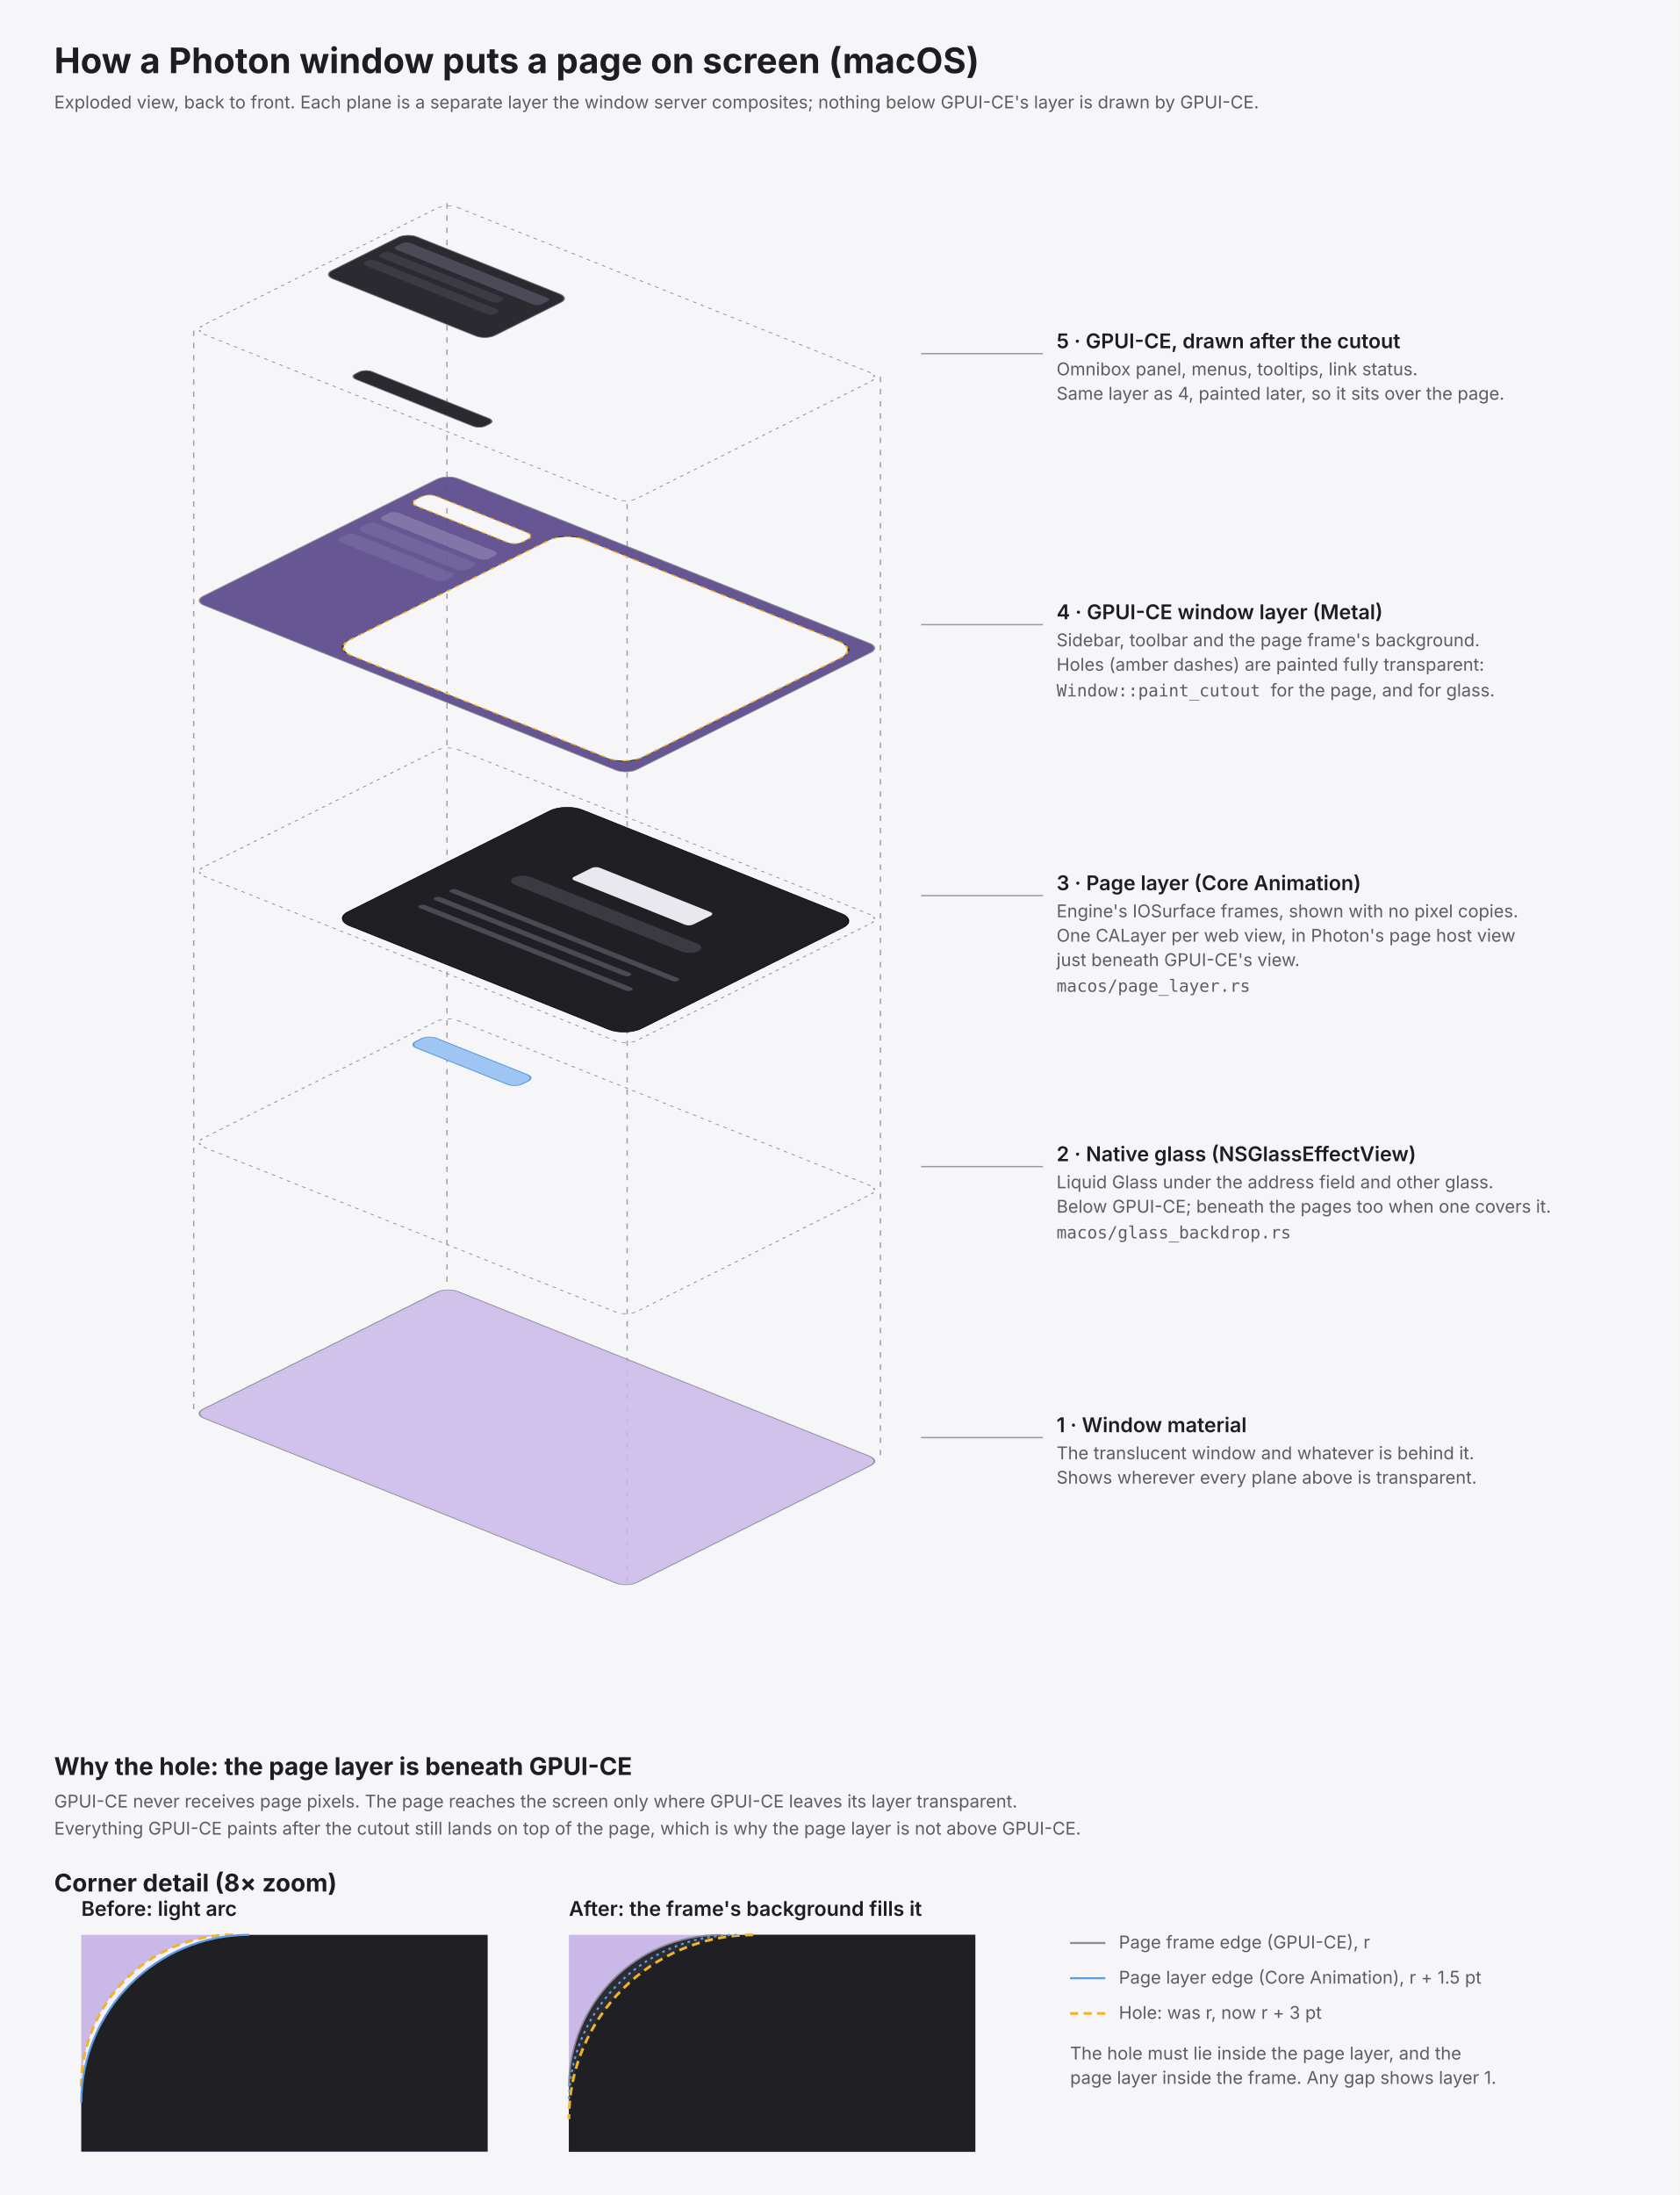
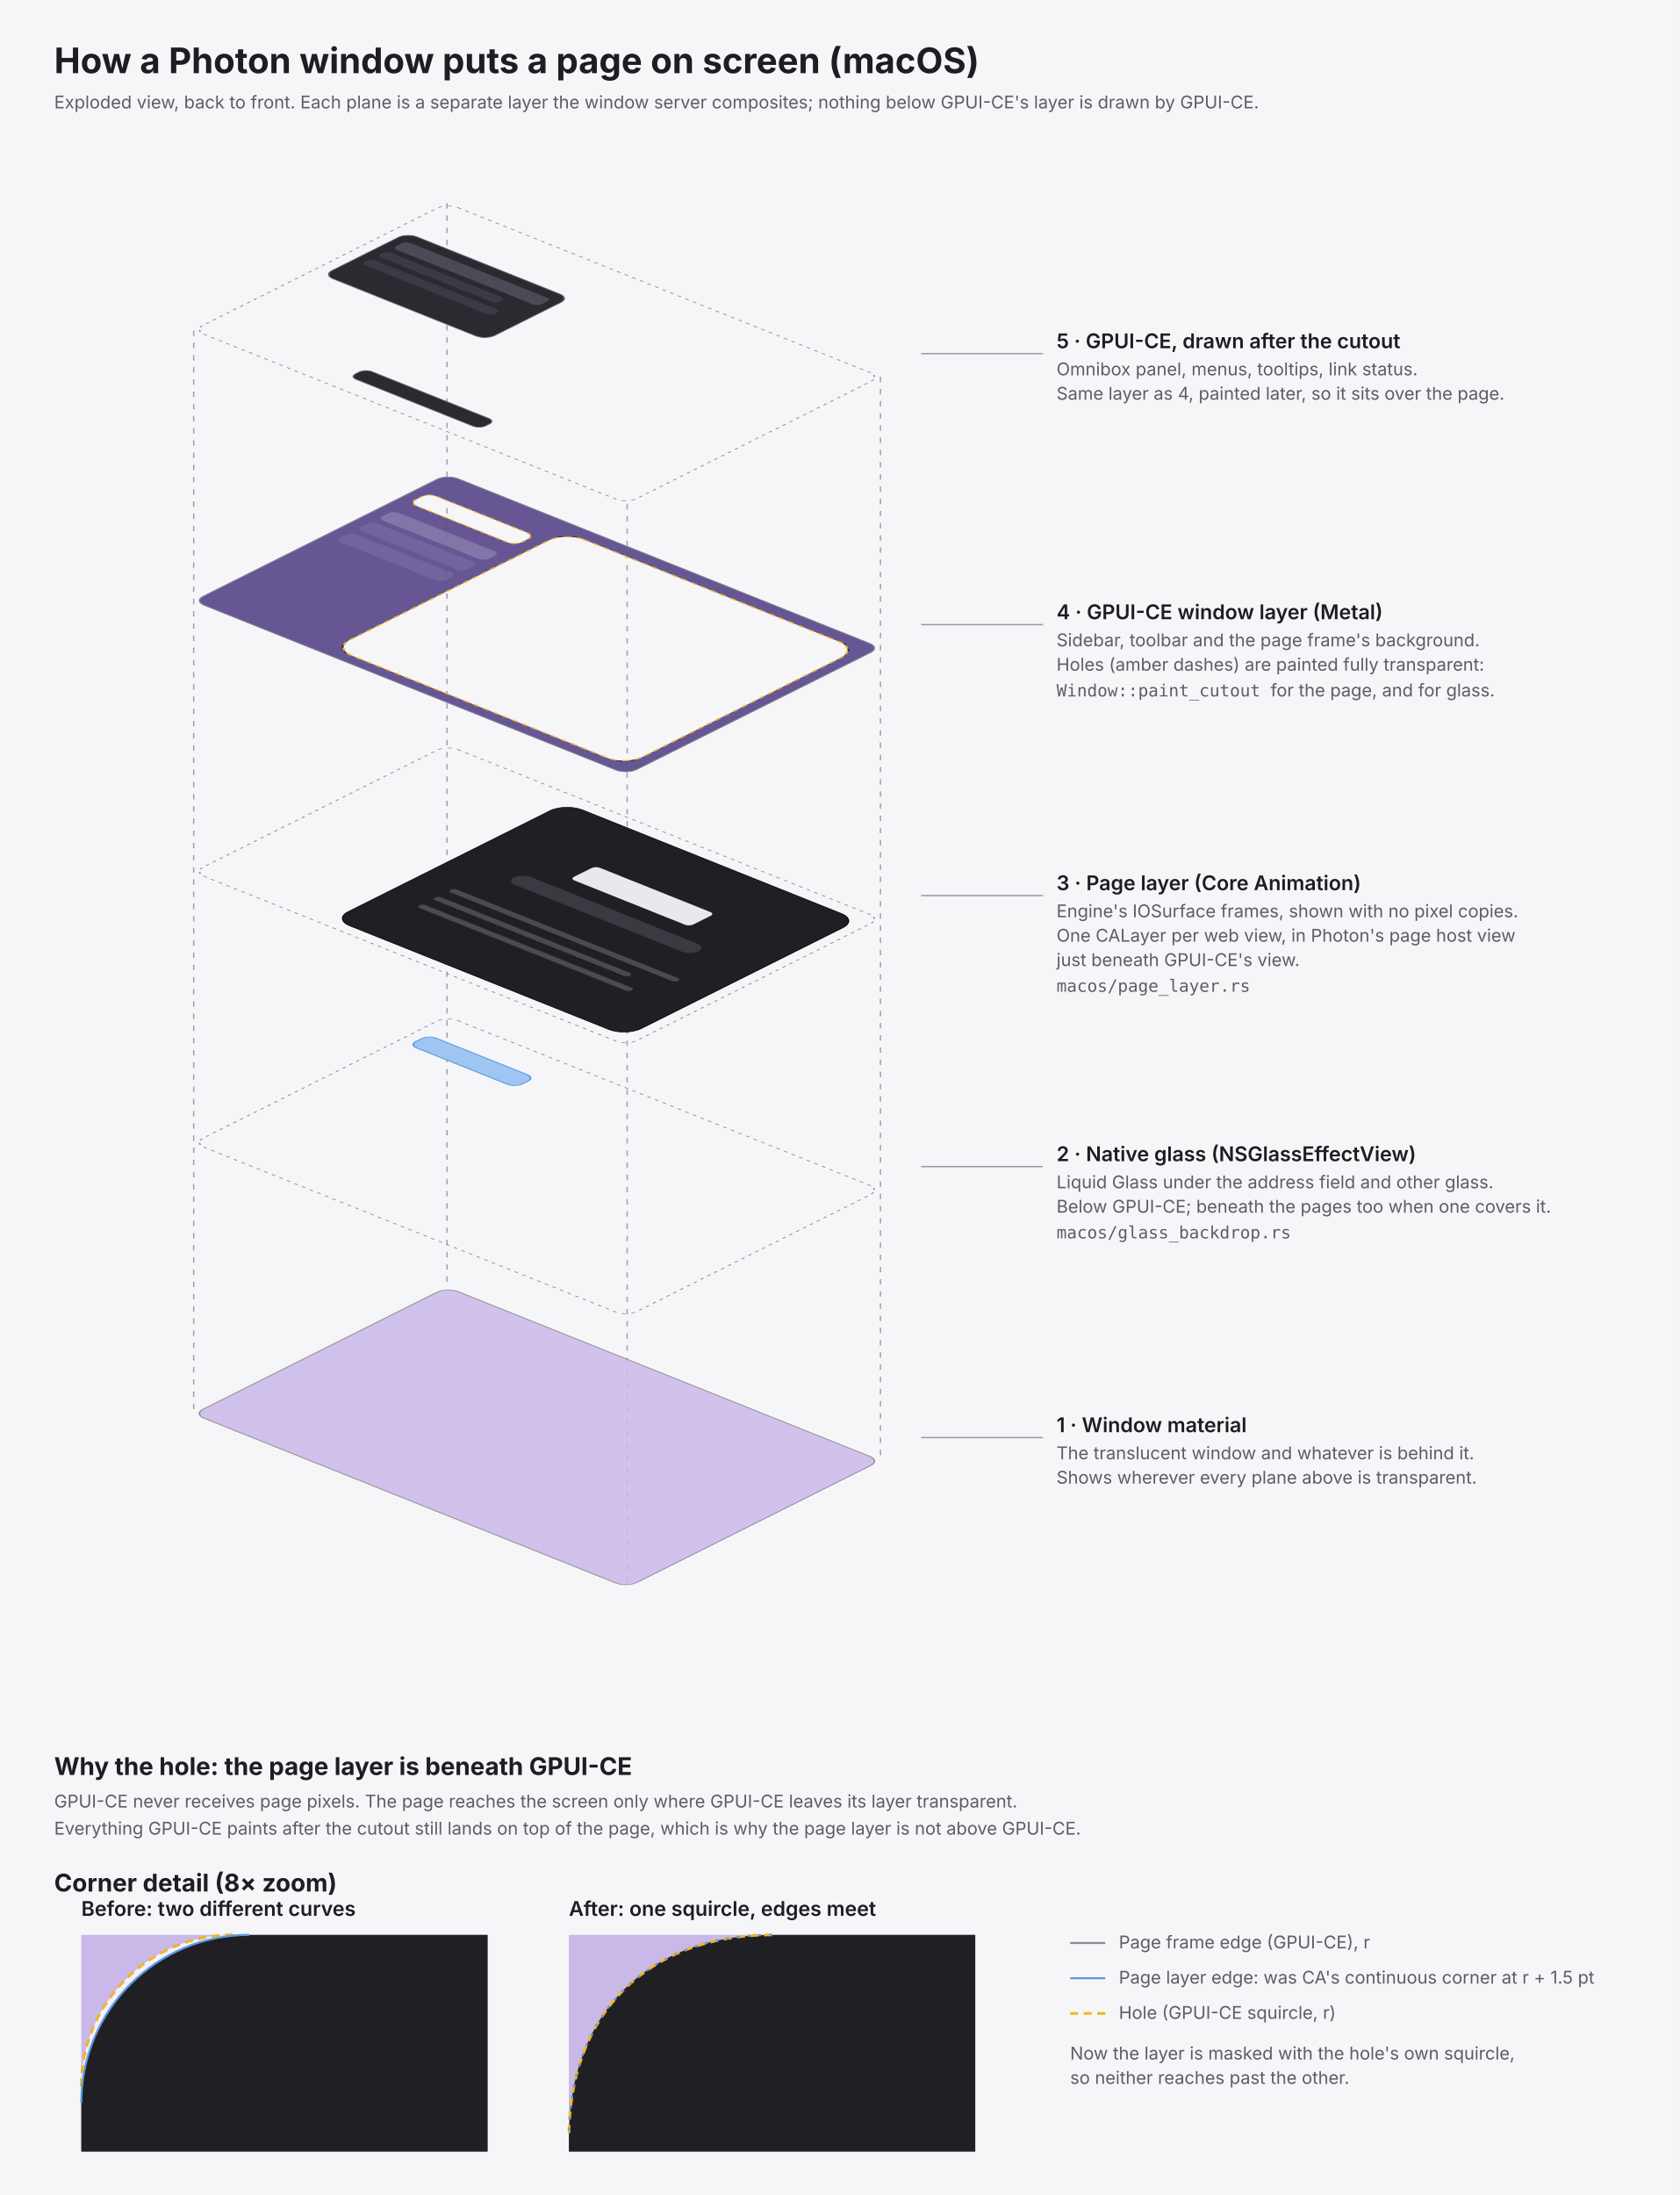
<svg xmlns="http://www.w3.org/2000/svg" viewBox="0 0 1240 1620" width="1240" height="1620" font-family="-apple-system, BlinkMacSystemFont, 'SF Pro Text', 'Helvetica Neue', sans-serif">
  <style>
    .bg { fill: #f6f6f8; }
    .ink { fill: #1d1d22; }
    .muted { fill: #5c5c66; }
    .h1 { font-size: 26px; font-weight: 700; }
    .h2 { font-size: 18px; font-weight: 650; }
    .label { font-size: 15px; font-weight: 600; }
    .note { font-size: 13px; }
    .code { font-family: 'SF Mono', Menlo, monospace; font-size: 12.5px; }
    .edge { fill: none; stroke: #8a8a96; stroke-width: 1; }
    .guide { stroke: #a0a0ac; stroke-width: 1; stroke-dasharray: 4 5; }
    .leader { stroke: #9a9aa6; stroke-width: 1; fill: none; }
    @media (prefers-color-scheme: dark) {
      .bg { fill: #16161a; }
      .ink { fill: #ececf1; }
      .muted { fill: #a3a3ae; }
      .edge { stroke: #6a6a76; }
      .guide { stroke: #55555f; }
      .leader { stroke: #5f5f6a; }
    }
  </style>
  <defs>
    <path id="page-area" d="M134 12 H376 A14 14 0 0 1 390 26 V236 A14 14 0 0 1 376 250 H134 A14 14 0 0 1 120 236 V26 A14 14 0 0 1 134 12 Z" />
    <rect id="field" x="10" y="30" width="98" height="20" rx="7" />
  </defs>
  <rect class="bg" width="1240" height="1620" />
  <text class="ink h1" x="40" y="54">How a Photon window puts a page on screen (macOS)</text>
  <text class="muted note" x="40" y="80">Exploded view, back to front. Each plane is a separate layer the window server composites; nothing below GPUI-CE's layer is drawn by GPUI-CE.</text>
  <g class="guide">
    <line x1="330" y1="150" x2="330" y2="950" />
    <line x1="650" y1="278" x2="650" y2="1078" />
    <line x1="463" y1="372" x2="463" y2="1172" />
    <line x1="143" y1="244" x2="143" y2="1044" />
  </g>
  <g transform="matrix(0.8 0.32 -0.72 0.36 330 950)">
    <rect width="400" height="260" rx="10" fill="#c9b8e8" fill-opacity="0.85" />
    <rect width="400" height="260" rx="10" class="edge" />
  </g>
  <g transform="matrix(0.8 0.32 -0.72 0.36 330 750)">
    <rect width="400" height="260" rx="10" fill="none" class="edge" stroke-dasharray="3 4" />
    <use href="#field" fill="#9fc6f2" stroke="#5b9be0" stroke-width="1.2" />
  </g>
  <g transform="matrix(0.8 0.32 -0.72 0.36 330 550)">
    <rect width="400" height="260" rx="10" fill="none" class="edge" stroke-dasharray="3 4" />
    <path d="M135.5 12 H374.5 A15.5 15.5 0 0 1 390 27.5 V234.5 A15.5 15.5 0 0 1 374.5 250 H135.5 A15.5 15.5 0 0 1 120 234.5 V27.5 A15.5 15.5 0 0 1 135.5 12 Z" fill="#202024" stroke="#000" stroke-width="0.8" />
    <rect x="200" y="70" width="110" height="26" rx="4" fill="#e8e8ee" />
    <rect x="170" y="112" width="170" height="16" rx="8" fill="#3a3a42" />
    <rect x="150" y="160" width="210" height="6" rx="3" fill="#4a4a54" />
    <rect x="150" y="176" width="180" height="6" rx="3" fill="#4a4a54" />
    <rect x="150" y="192" width="196" height="6" rx="3" fill="#4a4a54" />
  </g>
  <g transform="matrix(0.8 0.32 -0.72 0.36 330 350)">
    <path fill-rule="evenodd" fill="#5a4a8c" fill-opacity="0.92" d="M10 0 H390 A10 10 0 0 1 400 10 V250 A10 10 0 0 1 390 260 H10 A10 10 0 0 1 0 250 V10 A10 10 0 0 1 10 0 Z          M137 12 H373 A17 17 0 0 1 390 29 V233 A17 17 0 0 1 373 250 H137 A17 17 0 0 1 120 233 V29 A17 17 0 0 1 137 12 Z          M17 30 H101 A7 7 0 0 1 108 37 V43 A7 7 0 0 1 101 50 H17 A7 7 0 0 1 10 43 V37 A7 7 0 0 1 17 30 Z" />
    <path fill-rule="evenodd" fill="#2c2c32" d="M134 12 H376 A14 14 0 0 1 390 26 V236 A14 14 0 0 1 376 250 H134 A14 14 0 0 1 120 236 V26 A14 14 0 0 1 134 12 Z          M137 12 H373 A17 17 0 0 1 390 29 V233 A17 17 0 0 1 373 250 H137 A17 17 0 0 1 120 233 V29 A17 17 0 0 1 137 12 Z" />
    <path d="M137 12 H373 A17 17 0 0 1 390 29 V233 A17 17 0 0 1 373 250 H137 A17 17 0 0 1 120 233 V29 A17 17 0 0 1 137 12 Z" fill="none" stroke="#f0b429" stroke-width="1.6" stroke-dasharray="5 4" />
    <use href="#field" fill="none" stroke="#f0b429" stroke-width="1.4" stroke-dasharray="4 3" />
    <rect x="10" y="66" width="98" height="16" rx="5" fill="#ffffff" fill-opacity="0.18" />
    <rect x="10" y="88" width="98" height="16" rx="5" fill="#ffffff" fill-opacity="0.08" />
    <rect x="10" y="110" width="98" height="16" rx="5" fill="#ffffff" fill-opacity="0.08" />
    <rect width="400" height="260" rx="10" class="edge" />
  </g>
  <g transform="matrix(0.8 0.32 -0.72 0.36 330 150)">
    <rect width="400" height="260" rx="10" fill="none" class="edge" stroke-dasharray="3 4" />
    <rect x="10" y="52" width="150" height="86" rx="9" fill="#2a2a30" stroke="#6a6a78" stroke-width="1" />
    <rect x="18" y="62" width="134" height="14" rx="4" fill="#4b4b58" />
    <rect x="18" y="82" width="110" height="10" rx="4" fill="#3b3b46" />
    <rect x="18" y="98" width="120" height="10" rx="4" fill="#3b3b46" />
    <rect x="128" y="226" width="120" height="16" rx="6" fill="#2a2a30" stroke="#6a6a78" stroke-width="1" />
  </g>
  <g>
    <path class="leader" d="M680 261 H770" />
    <text class="ink label" x="780" y="257">5 · GPUI-CE, drawn after the cutout</text>
    <text class="muted note" x="780" y="277">Omnibox panel, menus, tooltips, link status.</text>
    <text class="muted note" x="780" y="295">Same layer as 4, painted later, so it sits over the page.</text>
    <path class="leader" d="M680 461 H770" />
    <text class="ink label" x="780" y="457">4 · GPUI-CE window layer (Metal)</text>
    <text class="muted note" x="780" y="477">Sidebar, toolbar and the page frame's background.</text>
    <text class="muted note" x="780" y="495">Holes (amber dashes) are painted fully transparent:</text>
    <text class="muted code" x="780" y="514">Window::paint_cutout</text>
    <text class="muted note" x="938" y="514">for the page, and for glass.</text>
    <path class="leader" d="M680 661 H770" />
    <text class="ink label" x="780" y="657">3 · Page layer (Core Animation)</text>
    <text class="muted note" x="780" y="677">Engine's IOSurface frames, shown with no pixel copies.</text>
    <text class="muted note" x="780" y="695">One CALayer per web view, in Photon's page host view</text>
    <text class="muted note" x="780" y="713">just beneath GPUI-CE's view.</text>
    <text class="muted code" x="780" y="732">macos/page_layer.rs</text>
    <path class="leader" d="M680 861 H770" />
    <text class="ink label" x="780" y="857">2 · Native glass (NSGlassEffectView)</text>
    <text class="muted note" x="780" y="877">Liquid Glass under the address field and other glass.</text>
    <text class="muted note" x="780" y="895">Below GPUI-CE; beneath the pages too when one covers it.</text>
    <text class="muted code" x="780" y="914">macos/glass_backdrop.rs</text>
    <path class="leader" d="M680 1061 H770" />
    <text class="ink label" x="780" y="1057">1 · Window material</text>
    <text class="muted note" x="780" y="1077">The translucent window and whatever is behind it.</text>
    <text class="muted note" x="780" y="1095">Shows wherever every plane above is transparent.</text>
  </g>
  <text class="ink h2" x="40" y="1310">Why the hole: the page layer is beneath GPUI-CE</text>
  <text class="muted note" x="40" y="1334">GPUI-CE never receives page pixels. The page reaches the screen only where GPUI-CE leaves its layer transparent.</text>
  <text class="muted note" x="40" y="1354">Everything GPUI-CE paints after the cutout still lands on top of the page, which is why the page layer is not above GPUI-CE.</text>
  <text class="ink h2" x="40" y="1396">Corner detail (8× zoom)</text>
  <g transform="translate(60 1414)">
-     <text class="ink label" x="0" y="0">Before: light arc</text>
+     <text class="ink label" x="0" y="0">Before: two different curves</text>
    <g transform="translate(0 14)">
      <rect width="300" height="160" fill="#c9b8e8" />
      <path d="M124 0 H300 V160 H0 V124 A124 124 0 0 1 124 0 Z" fill="#202024" />
      <path d="M112 0 H124 A124 124 0 0 0 0 124 V112 A112 112 0 0 1 112 0 Z" fill="#f4f0ff" />
      <path d="M112 0 A112 112 0 0 0 0 112" fill="none" stroke="#f0b429" stroke-width="2" stroke-dasharray="6 4" />
      <path d="M124 0 A124 124 0 0 0 0 124" fill="none" stroke="#5b9be0" stroke-width="1.5" />
    </g>
  </g>
  <g transform="translate(420 1414)">
-     <text class="ink label" x="0" y="0">After: the frame's background fills it</text>
+     <text class="ink label" x="0" y="0">After: one squircle, edges meet</text>
    <g transform="translate(0 14)">
      <rect width="300" height="160" fill="#c9b8e8" />
-       <path d="M112 0 H300 V160 H0 V112 A112 112 0 0 1 112 0 Z" fill="#2c2c32" />
-       <path d="M136 0 H300 V160 H0 V136 A136 136 0 0 1 136 0 Z" fill="#202024" />
-       <path d="M136 0 A136 136 0 0 0 0 136" fill="none" stroke="#f0b429" stroke-width="2" stroke-dasharray="6 4" />
-       <path d="M124 0 A124 124 0 0 0 0 124" fill="none" stroke="#5b9be0" stroke-width="1.5" stroke-dasharray="2 3" />
-       <path d="M112 0 A112 112 0 0 0 0 112" fill="none" stroke="#8a8a96" stroke-width="1.2" />
+       <path d="M150 0 H300 V160 H0 V150 C0 58 58 0 150 0 Z" fill="#202024" />
+       <path d="M150 0 C58 0 0 58 0 150" fill="none" stroke="#f0b429" stroke-width="2" stroke-dasharray="6 4" />
+       <path d="M150 0 C58 0 0 58 0 150" fill="none" stroke="#5b9be0" stroke-width="1.5" stroke-dasharray="2 6" />
    </g>
  </g>
  <g transform="translate(790 1428)">
    <line x1="0" y1="6" x2="26" y2="6" stroke="#8a8a96" stroke-width="1.5" />
    <text class="muted note" x="36" y="10">Page frame edge (GPUI-CE), r</text>
    <line x1="0" y1="32" x2="26" y2="32" stroke="#5b9be0" stroke-width="1.5" />
-     <text class="muted note" x="36" y="36">Page layer edge (Core Animation), r + 1.5 pt</text>
+     <text class="muted note" x="36" y="36">Page layer edge: was CA's continuous corner at r + 1.5 pt</text>
    <line x1="0" y1="58" x2="26" y2="58" stroke="#f0b429" stroke-width="2" stroke-dasharray="6 4" />
-     <text class="muted note" x="36" y="62">Hole: was r, now r + 3 pt</text>
-     <text class="muted note" x="0" y="92">The hole must lie inside the page layer, and the</text>
-     <text class="muted note" x="0" y="110">page layer inside the frame. Any gap shows layer 1.</text>
+     <text class="muted note" x="36" y="62">Hole (GPUI-CE squircle, r)</text>
+     <text class="muted note" x="0" y="92">Now the layer is masked with the hole's own squircle,</text>
+     <text class="muted note" x="0" y="110">so neither reaches past the other.</text>
  </g>
</svg>
